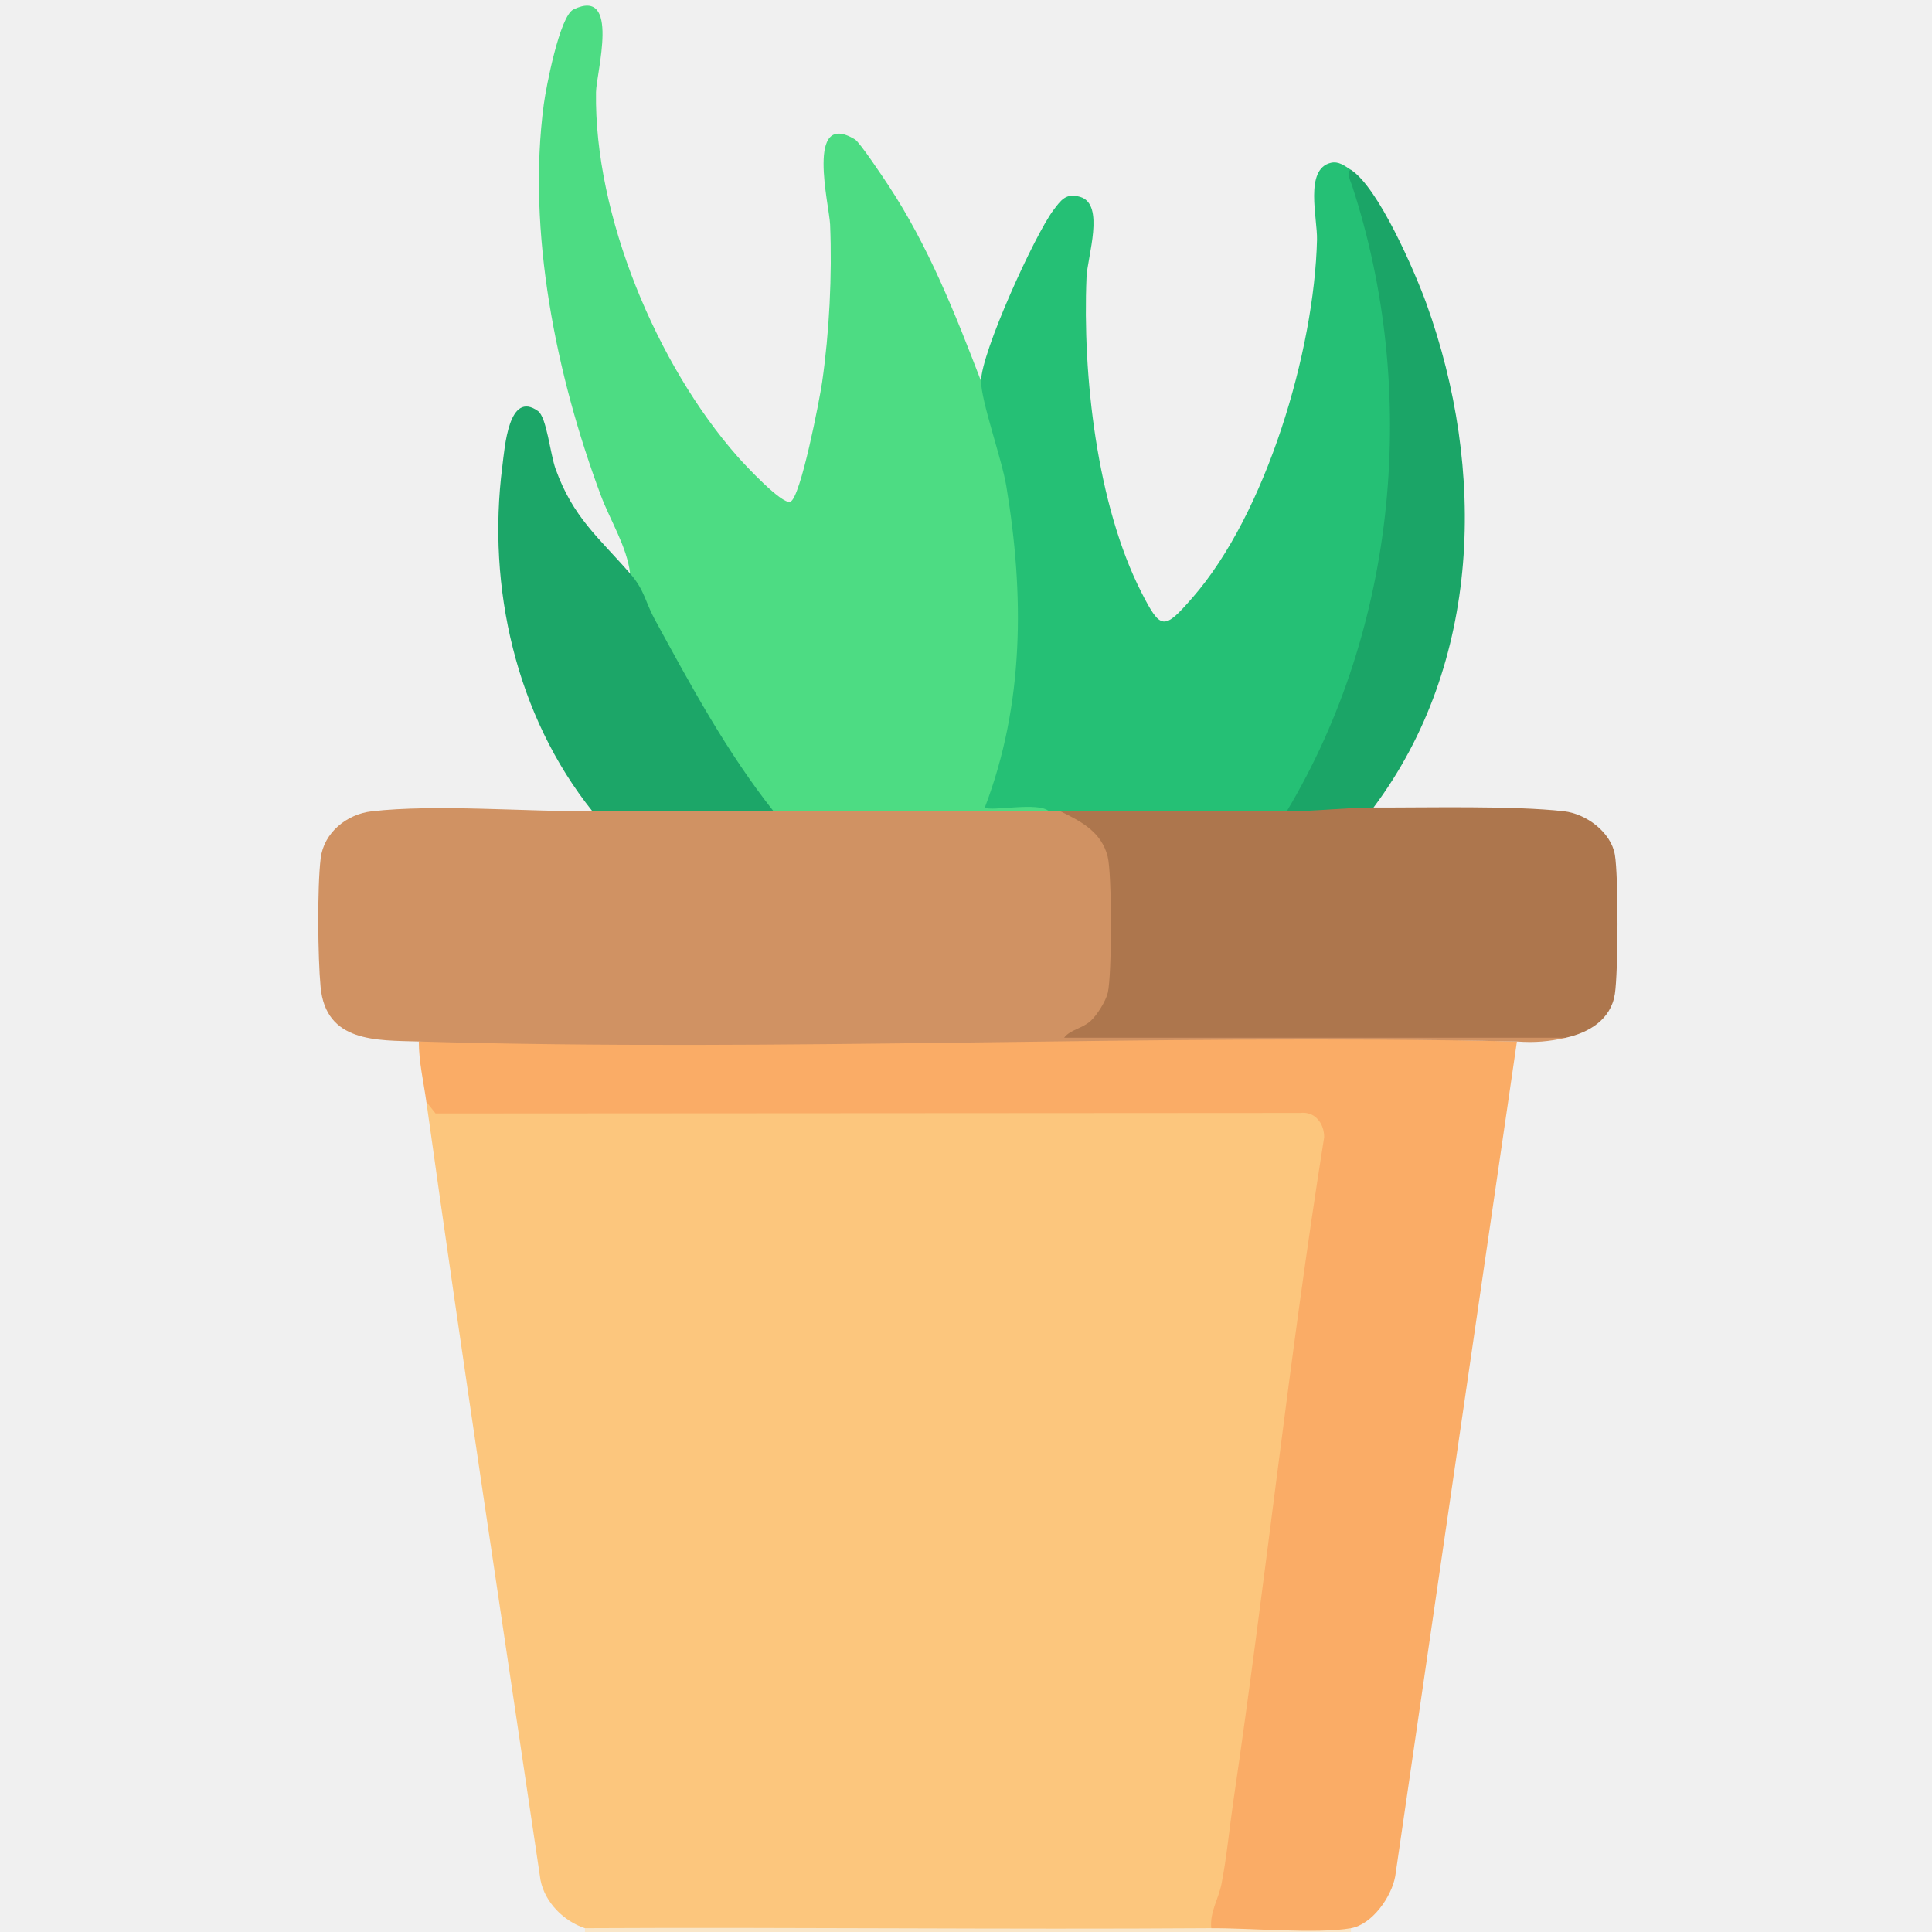
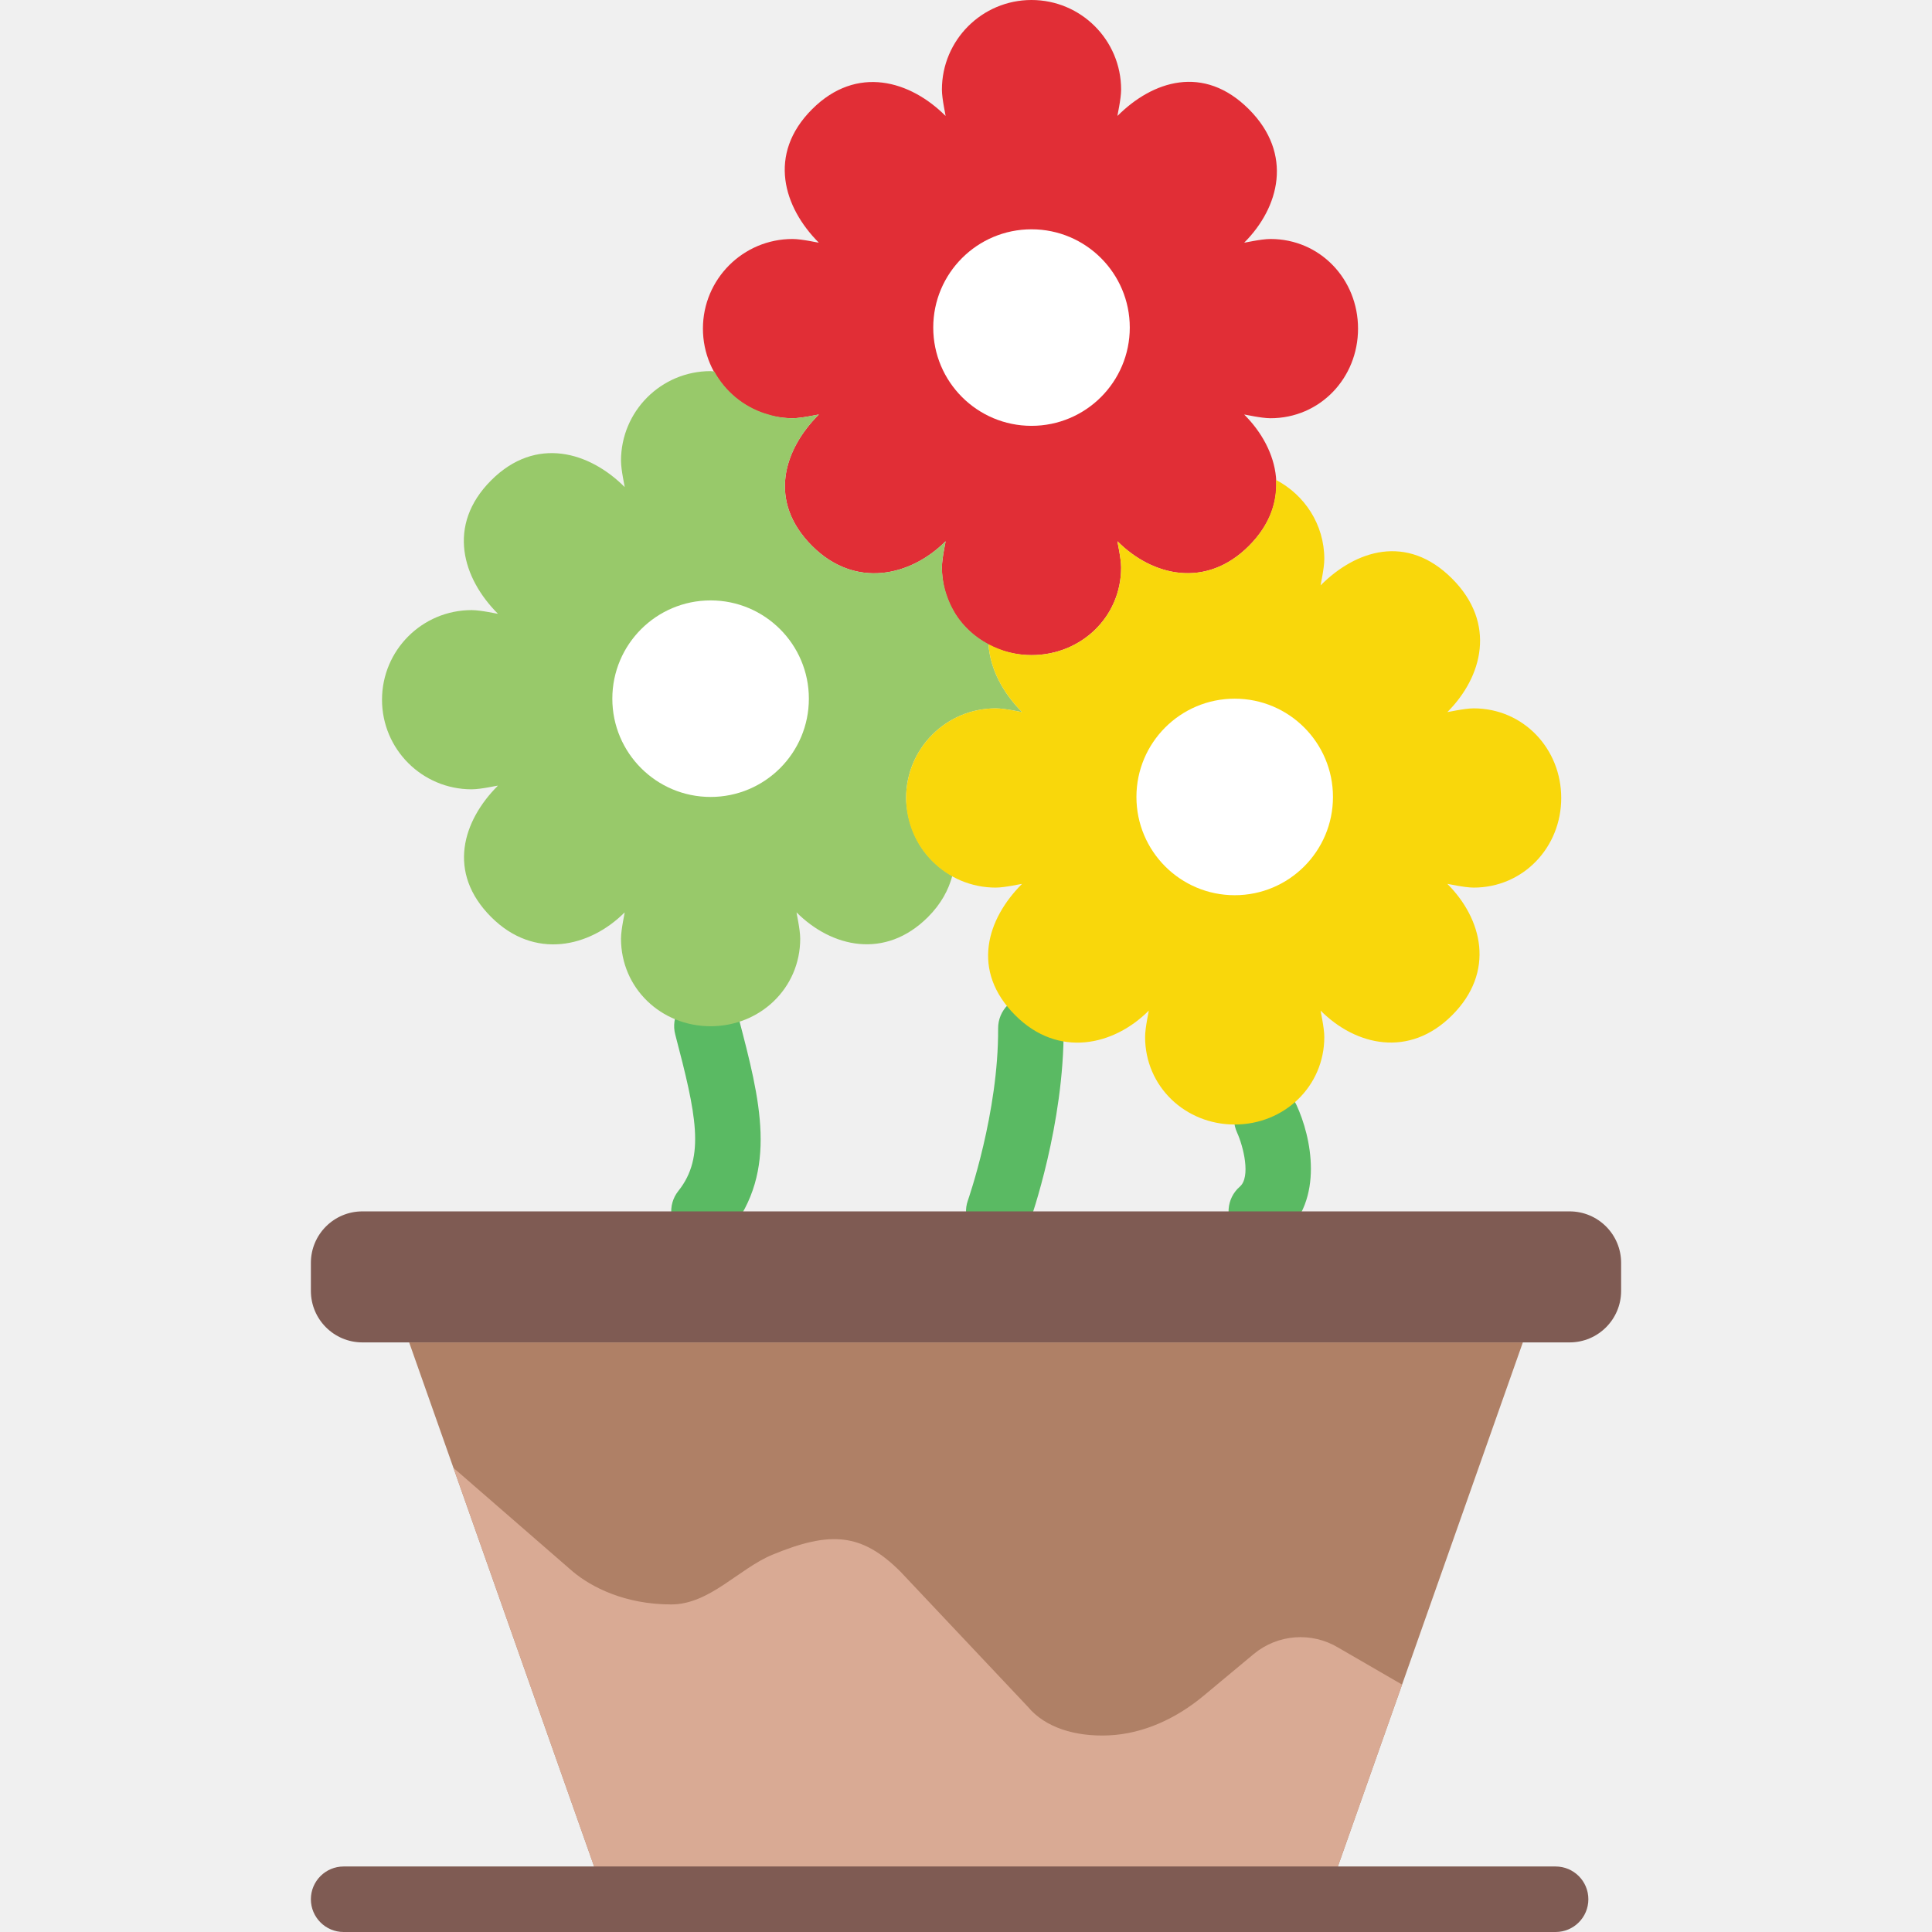
- <svg xmlns="http://www.w3.org/2000/svg" id="Ebene_1" version="1.1" viewBox="0 0 512 512">
-   <defs>
-     <style>
-       .st0 {
-         fill: #ad764d;
-       }
- 
-       .st1 {
-         fill: #fcc67d;
-       }
- 
-       .st2 {
-         fill: #f9e6c8;
-       }
- 
-       .st3 {
-         fill: #1ba567;
-       }
- 
-       .st4 {
-         fill: #faac66;
-       }
- 
-       .st5 {
-         fill: #25c075;
-       }
- 
-       .st6 {
-         fill: #d09263;
-       }
- 
-       .st7 {
-         fill: #4ddc83;
-       }
- 
-       .st8 {
-         fill: #1ca668;
-       }
-     </style>
-   </defs>
-   <path class="st2" d="M321,511l1.68-2c11.22.67,22.41.75,33.59.24l1.74,1.76v1h-203v-1c4.25-.54,8.5-1.04,12.76-1.38s8.51-.67,12.77-.69c38.3-.15,76.63-.06,114.93.18,4.26.03,8.51.31,12.77.63s8.52.77,12.77,1.26Z" />
-   <path class="st1" d="M113,292c1.11-1.15,2.33-.79,3.67,1.08l228.85-.18c4.2.02,7.94,4.48,7.38,8.58-8.96,66.18-18.2,133.23-27.36,198.77-.43,2.8-2.41,9.45-4.55,10.74-55.31.38-110.69-.29-166,0-5.62-1.87-10.59-6.83-11.75-12.75-10.17-68.73-20.64-137.44-30.25-206.25Z" />
-   <path class="st4" d="M402,276l-32.25,221.25c-.99,5.46-6.11,12.76-11.75,13.75-8.92,1.57-26.89-.07-37,0-.44-4.28,1.91-7.67,2.72-11.78,1.36-6.88,2.09-14.79,3.13-21.87,8.62-58.57,14.75-117.53,24.07-175.99,0-3.71-2.5-6.91-6.37-6.42l-229.12.14-2.44-3.08c-.74-5.3-2-10.6-2-16l8.33-1.11c52.63.13,105.28-.17,157.93-.89l8.34,1.44c38.82-.56,77.62-.37,116.4.56Z" />
-   <path class="st7" d="M260,101l2.13,1.54c10.62,35.26,13.84,73.37,2.25,109.71,4.49-.62,8.94-.52,13.37.31l.25,2.44c-24.31,2.45-48.69,2.44-73,0-.93-.36-1.84-.75-2.67-1.26s-1.62-1-2.12-1.7c-13.02-18.3-24.14-38.4-33.94-57.77l.72-2.27c-.85-7.15-5.26-14.02-7.77-20.73-11.81-31.62-19.61-69.9-15.11-103.64.61-4.55,4.22-23.37,7.87-25.13,12.49-6.02,6.04,16.79,5.97,21.96-.49,32.62,16.11,72.28,37.53,96.56,1.95,2.21,11.68,12.66,13.94,11.96,2.73-.85,7.8-27.22,8.44-31.61,1.93-13.35,2.68-28.37,2.13-41.86-.21-5.09-6.61-30.53,6.58-22.57,1.29.78,7.46,10.05,8.84,12.15,10.6,16.04,17.74,34.07,24.58,51.92Z" />
-   <path class="st6" d="M157,215c15.84-2.96,32.15-2.89,48,0,24.32-.04,48.68-.03,73,0,.91-1.94,2.09-1.94,3,0,8.44.96,12.78,4.6,14.73,12.95,1.17,4.99,1.31,30.24-.08,34.89-1.2,4.02-3.04,7.61-6.47,10.16h124.6s1.22,2.01,1.22,2.01c-4.5,1-8.17,1.35-13,1-96.86-2.12-194.18,2.84-291,0-11.23-.33-24.65.31-26.04-14.46-.74-7.88-.91-26.38.02-34.06.83-6.85,6.94-11.73,13.52-12.48,16.88-1.93,40.75.08,58.5,0Z" />
-   <path class="st5" d="M358,45c16.99,41.78,15.98,93.65.74,136.79-2.71,7.67-9.87,27.13-15.23,31.56-.77.63-1.63,1.16-2.52,1.65-19.93,2.71-40.07,2.76-60,0-1,0-2,0-3,0-2.73-2.62-15.4.15-17-1.01,10.47-27.42,10.47-56.48,5.69-85.18-1.21-7.25-6.69-22.49-6.69-27.81,0-7.5,14.22-38.76,19.18-45.32,2-2.64,3.31-4.62,7.09-3.5,6.66,1.96,1.91,15.82,1.68,21.28-1.09,25.82,2.71,60.32,14.55,83.53,5.13,10.05,5.99,10.01,13.46,1.48,19.6-22.38,32.37-65.55,33.07-94.93.14-5.72-3.39-18.71,3.66-20.39,2.1-.5,3.7.83,5.3,1.85Z" />
-   <path class="st0" d="M415,275h-132.99c1.64-2.17,4.75-2.37,7.04-4.46,1.7-1.55,4.01-5.24,4.53-7.47,1.11-4.77,1.13-31.51-.04-36.1-1.64-6.46-7.01-9.31-12.53-11.97,19.98.03,40.02-.05,60,0,2.48-2.32,17.92-3.88,20.45-2.97,1.07.38,1.93,1,2.55,1.97,14.12.06,37.04-.54,50.5,1,5.83.67,12.44,5.52,13.45,11.55.96,5.72.89,31.04-.01,36.88-1.05,6.79-6.89,10.22-12.94,11.56Z" />
-   <path class="st8" d="M167,152c3.84,4.42,3.99,7.5,6.46,12.04,9.58,17.58,19.09,35.19,31.54,50.96-15.98.03-32.02-.07-48,0-20.23-25.3-27.99-59.38-23.88-91.38.64-4.97,1.65-20.26,9.45-14.69,2.3,1.64,3.23,11.33,4.66,15.33,4.64,12.91,11.44,18.17,19.76,27.74Z" />
-   <path class="st3" d="M364,214c-6.92-.03-15.38,1.02-23,1,29.32-48.97,35.06-111.64,17.31-165.82-.31-.95-1.69-3.71-.31-4.18,7.24,4.58,16.95,26.98,20.02,35.48,15.83,43.9,14.67,95.17-14.02,133.52Z" />
+ <svg xmlns="http://www.w3.org/2000/svg" height="800px" width="800px" version="1.1" id="Layer_1" viewBox="0 0 511.841 511.841" xml:space="preserve">
+   <g>
+     <g>
+       <path style="fill:#5ABA63;" d="M186.493,329.604c-1.9,0-3.818-0.625-5.415-1.9c-3.74-2.994-4.348-8.452-1.354-12.201    c7.22-9.034,4.677-20.428-0.833-41.437c-1.224-4.643,1.553-9.381,6.187-10.604c4.634-1.241,9.372,1.562,10.596,6.196    c5.693,21.686,10.613,40.422-2.404,56.693C191.56,328.493,189.035,329.604,186.493,329.604" />
+       <path style="fill:#5ABA63;" d="M264.603,329.604c-0.963,0-1.944-0.165-2.907-0.503c-4.513-1.605-6.873-6.561-5.276-11.073    c0.078-0.234,8.149-23.266,8.01-45.568c-0.026-4.799,3.827-8.704,8.626-8.739h0.052c4.773,0,8.652,3.853,8.678,8.626    c0.156,25.435-8.635,50.436-9.016,51.486C271.511,327.391,268.17,329.604,264.603,329.604" />
+       <path style="fill:#5ABA63;" d="M334.162,329.604c-2.43,0-4.842-1.015-6.561-2.994c-3.141-3.619-2.751-9.103,0.868-12.236    c2.933-2.543,0.963-10.604-0.746-14.353c-1.979-4.348-0.078-9.494,4.261-11.49c4.322-1.996,9.459-0.139,11.481,4.191    c3.896,8.366,7.524,25.097-3.619,34.755C338.197,328.901,336.175,329.604,334.162,329.604" />
+     </g>
+     <path style="fill:#E12E36;" d="M336.587,63.314c-2.577,0-7.073,1.076-6.951,0.963c9.268-9.277,13.086-23.483,1.224-35.345   c-11.984-11.976-25.531-7.506-34.799,1.77c-0.121,0.113,0.955-4.382,0.955-6.96C297.016,10.631,286.385,0,273.273,0   c-13.112,0-23.734,10.631-23.734,23.743c0,2.577,1.076,7.073,0.955,6.96c-9.268-9.277-23.483-13.633-35.345-1.77   c-11.976,11.976-7.498,26.069,1.77,35.345c0.121,0.113-4.374-0.963-6.951-0.963c-13.112,0-23.743,10.631-23.743,23.743   s10.631,23.743,23.743,23.743c2.577,0,7.073-1.085,6.951-0.963c-9.268,9.268-13.633,22.936-1.77,34.799   c11.412,11.412,26.077,8.053,35.345-1.224c0.121-0.121-0.955,4.374-0.955,6.951c0,13.112,10.622,23.196,23.734,23.196   c13.112,0,23.743-10.084,23.743-23.196c0-2.577-1.076-7.073-0.955-6.951c9.268,9.277,23.439,12.583,34.799,1.224   c11.524-11.524,8.044-25.531-1.224-34.799c-0.121-0.121,4.374,0.963,6.951,0.963c13.112,0,23.196-10.631,23.196-23.743   S349.7,63.314,336.587,63.314" />
+     <path style="fill:#98C96A;" d="M243.594,223.733L243.594,223.733c-0.061-0.095-0.113-0.2-0.165-0.304   c-0.894-1.51-1.597-3.124-2.143-4.825v-0.009c-0.095-0.278-0.182-0.564-0.269-0.842c-0.234-0.868-0.451-1.744-0.59-2.647   c-0.217-1.206-0.373-2.43-0.373-3.697c0-13.112,10.631-23.743,23.743-23.743c2.577,0,7.073,1.076,6.951,0.955   c-4.955-4.955-8.435-11.307-8.869-17.963c-3.601-1.909-6.63-4.66-8.782-8.079c-0.121-0.191-0.208-0.391-0.33-0.59   c-0.816-1.397-1.484-2.89-1.996-4.46c-0.148-0.451-0.295-0.876-0.417-1.336c-0.486-1.866-0.816-3.792-0.816-5.823   c0-2.586,1.076-7.081,0.955-6.96c-9.268,9.277-23.934,12.635-35.345,1.224c-11.863-11.863-7.498-25.522,1.77-34.799   c0.121-0.121-4.374,0.963-6.951,0.963c-2.586,0-5.033-0.521-7.359-1.284l0,0l0,0c-2.872-0.937-5.476-2.395-7.749-4.287   c-0.009,0-0.017-0.009-0.026-0.017c-1.128-0.946-2.161-1.979-3.098-3.115v-0.009c-0.946-1.137-1.77-2.36-2.491-3.662   c-0.338-0.017-0.651-0.104-0.989-0.104c-13.112,0-23.734,10.631-23.734,23.743c0,2.577,1.076,7.073,0.955,6.951   c-9.268-9.268-23.474-13.633-35.345-1.77c-11.976,11.984-7.498,26.077,1.77,35.345c0.121,0.121-4.374-0.955-6.951-0.955   c-13.112,0-23.743,10.631-23.743,23.743c0,13.112,10.631,23.734,23.743,23.734c2.577,0,7.073-1.076,6.951-0.955   c-9.268,9.268-13.633,22.936-1.77,34.799c11.412,11.412,26.077,8.044,35.345-1.224c0.121-0.121-0.955,4.374-0.955,6.951   c0,13.112,10.622,23.196,23.734,23.196c13.112,0,23.743-10.084,23.743-23.196c0-2.577-1.076-7.073-0.955-6.951   c9.268,9.268,23.439,12.574,34.799,1.224c3.471-3.471,5.441-7.177,6.448-10.9C248.714,230.059,245.72,227.213,243.594,223.733" />
+     <path style="fill:#F9D70B;" d="M413.613,211.407c0-13.112-10.084-23.743-23.196-23.743c-2.577,0-7.073,1.085-6.951,0.963   c9.268-9.277,13.086-23.483,1.224-35.345c-11.984-11.976-25.531-7.506-34.799,1.77c-0.121,0.121,0.955-4.374,0.955-6.96   c0-9.147-5.233-16.991-12.809-20.957c0.356,5.875-1.649,11.967-7.177,17.503c-11.359,11.351-25.531,8.044-34.799-1.224   c-0.121-0.121,0.955,4.374,0.955,6.951c0,13.112-10.63,23.196-23.743,23.196c-4.148,0-8.001-1.102-11.394-2.907   c0.434,6.665,3.914,13.008,8.869,17.972c0.121,0.121-4.374-0.963-6.951-0.963c-13.112,0-23.743,10.631-23.743,23.743   c0,13.112,10.631,23.743,23.743,23.743c2.577,0,7.073-1.085,6.951-0.963c-9.268,9.277-13.633,22.936-1.77,34.799   c11.411,11.412,26.077,8.053,35.345-1.224c0.121-0.121-0.955,4.374-0.955,6.96c0,13.112,10.622,23.196,23.734,23.196   c13.112,0,23.743-10.084,23.743-23.196c0-2.586-1.076-7.081-0.955-6.96c9.268,9.277,23.439,12.583,34.799,1.224   c11.524-11.524,8.044-25.522-1.224-34.799c-0.121-0.121,4.374,0.963,6.951,0.963C403.529,235.149,413.613,224.519,413.613,211.407" />
+     <g>
+       <path style="fill:#FFFFFF;" d="M299.31,86.782c0-14.379-11.655-26.034-26.034-26.034c-14.379,0-26.034,11.655-26.034,26.034    c0,14.379,11.655,26.034,26.034,26.034C287.656,112.816,299.31,101.162,299.31,86.782" />
+       <path style="fill:#FFFFFF;" d="M214.292,185.099c0-14.379-11.655-26.034-26.034-26.034c-14.379,0-26.034,11.654-26.034,26.034    c0,14.379,11.655,26.034,26.034,26.034C202.638,211.133,214.292,199.479,214.292,185.099" />
+       <path style="fill:#FFFFFF;" d="M353.14,211.133c0-14.379-11.654-26.034-26.034-26.034s-26.034,11.654-26.034,26.034    s11.655,26.034,26.034,26.034S353.14,225.513,353.14,211.133" />
+     </g>
+     <path style="fill:#7F5B53;" d="M429.48,341.99c0,7.541-6.109,13.65-13.65,13.65H96.012c-7.541,0-13.65-6.109-13.65-13.65v-7.42   c0-7.532,6.109-13.642,13.65-13.642h319.818c7.541,0,13.65,6.109,13.65,13.642V341.99z" />
+     <polygon style="fill:#AF8066;" points="351.378,503.163 160.463,503.163 108.395,355.638 403.446,355.638  " />
+     <path style="fill:#D9AA94;" d="M371.449,446.295l-16.913-9.797c-7.09-4.252-16.089-3.558-22.433,1.736l-13.199,10.995   c-7.168,5.979-15.941,10.136-25.27,10.526c-8.852,0.373-16.792-2.135-21.278-7.532l-33.792-35.84   c-10.301-10.301-18.623-10.804-33.879-4.513c-8.964,3.697-16.662,13.191-26.867,13.191c-12.34,0-21.183-4.634-26.034-8.678   l-31.657-27.509l40.335,114.289h190.915L371.449,446.295z" />
+     <path style="fill:#7F5B53;" d="M412.124,511.841H91.039c-4.79,0-8.678-3.888-8.678-8.678s3.888-8.678,8.678-8.678h321.085   c4.79,0,8.678,3.888,8.678,8.678S416.914,511.841,412.124,511.841" />
+   </g>
</svg>
